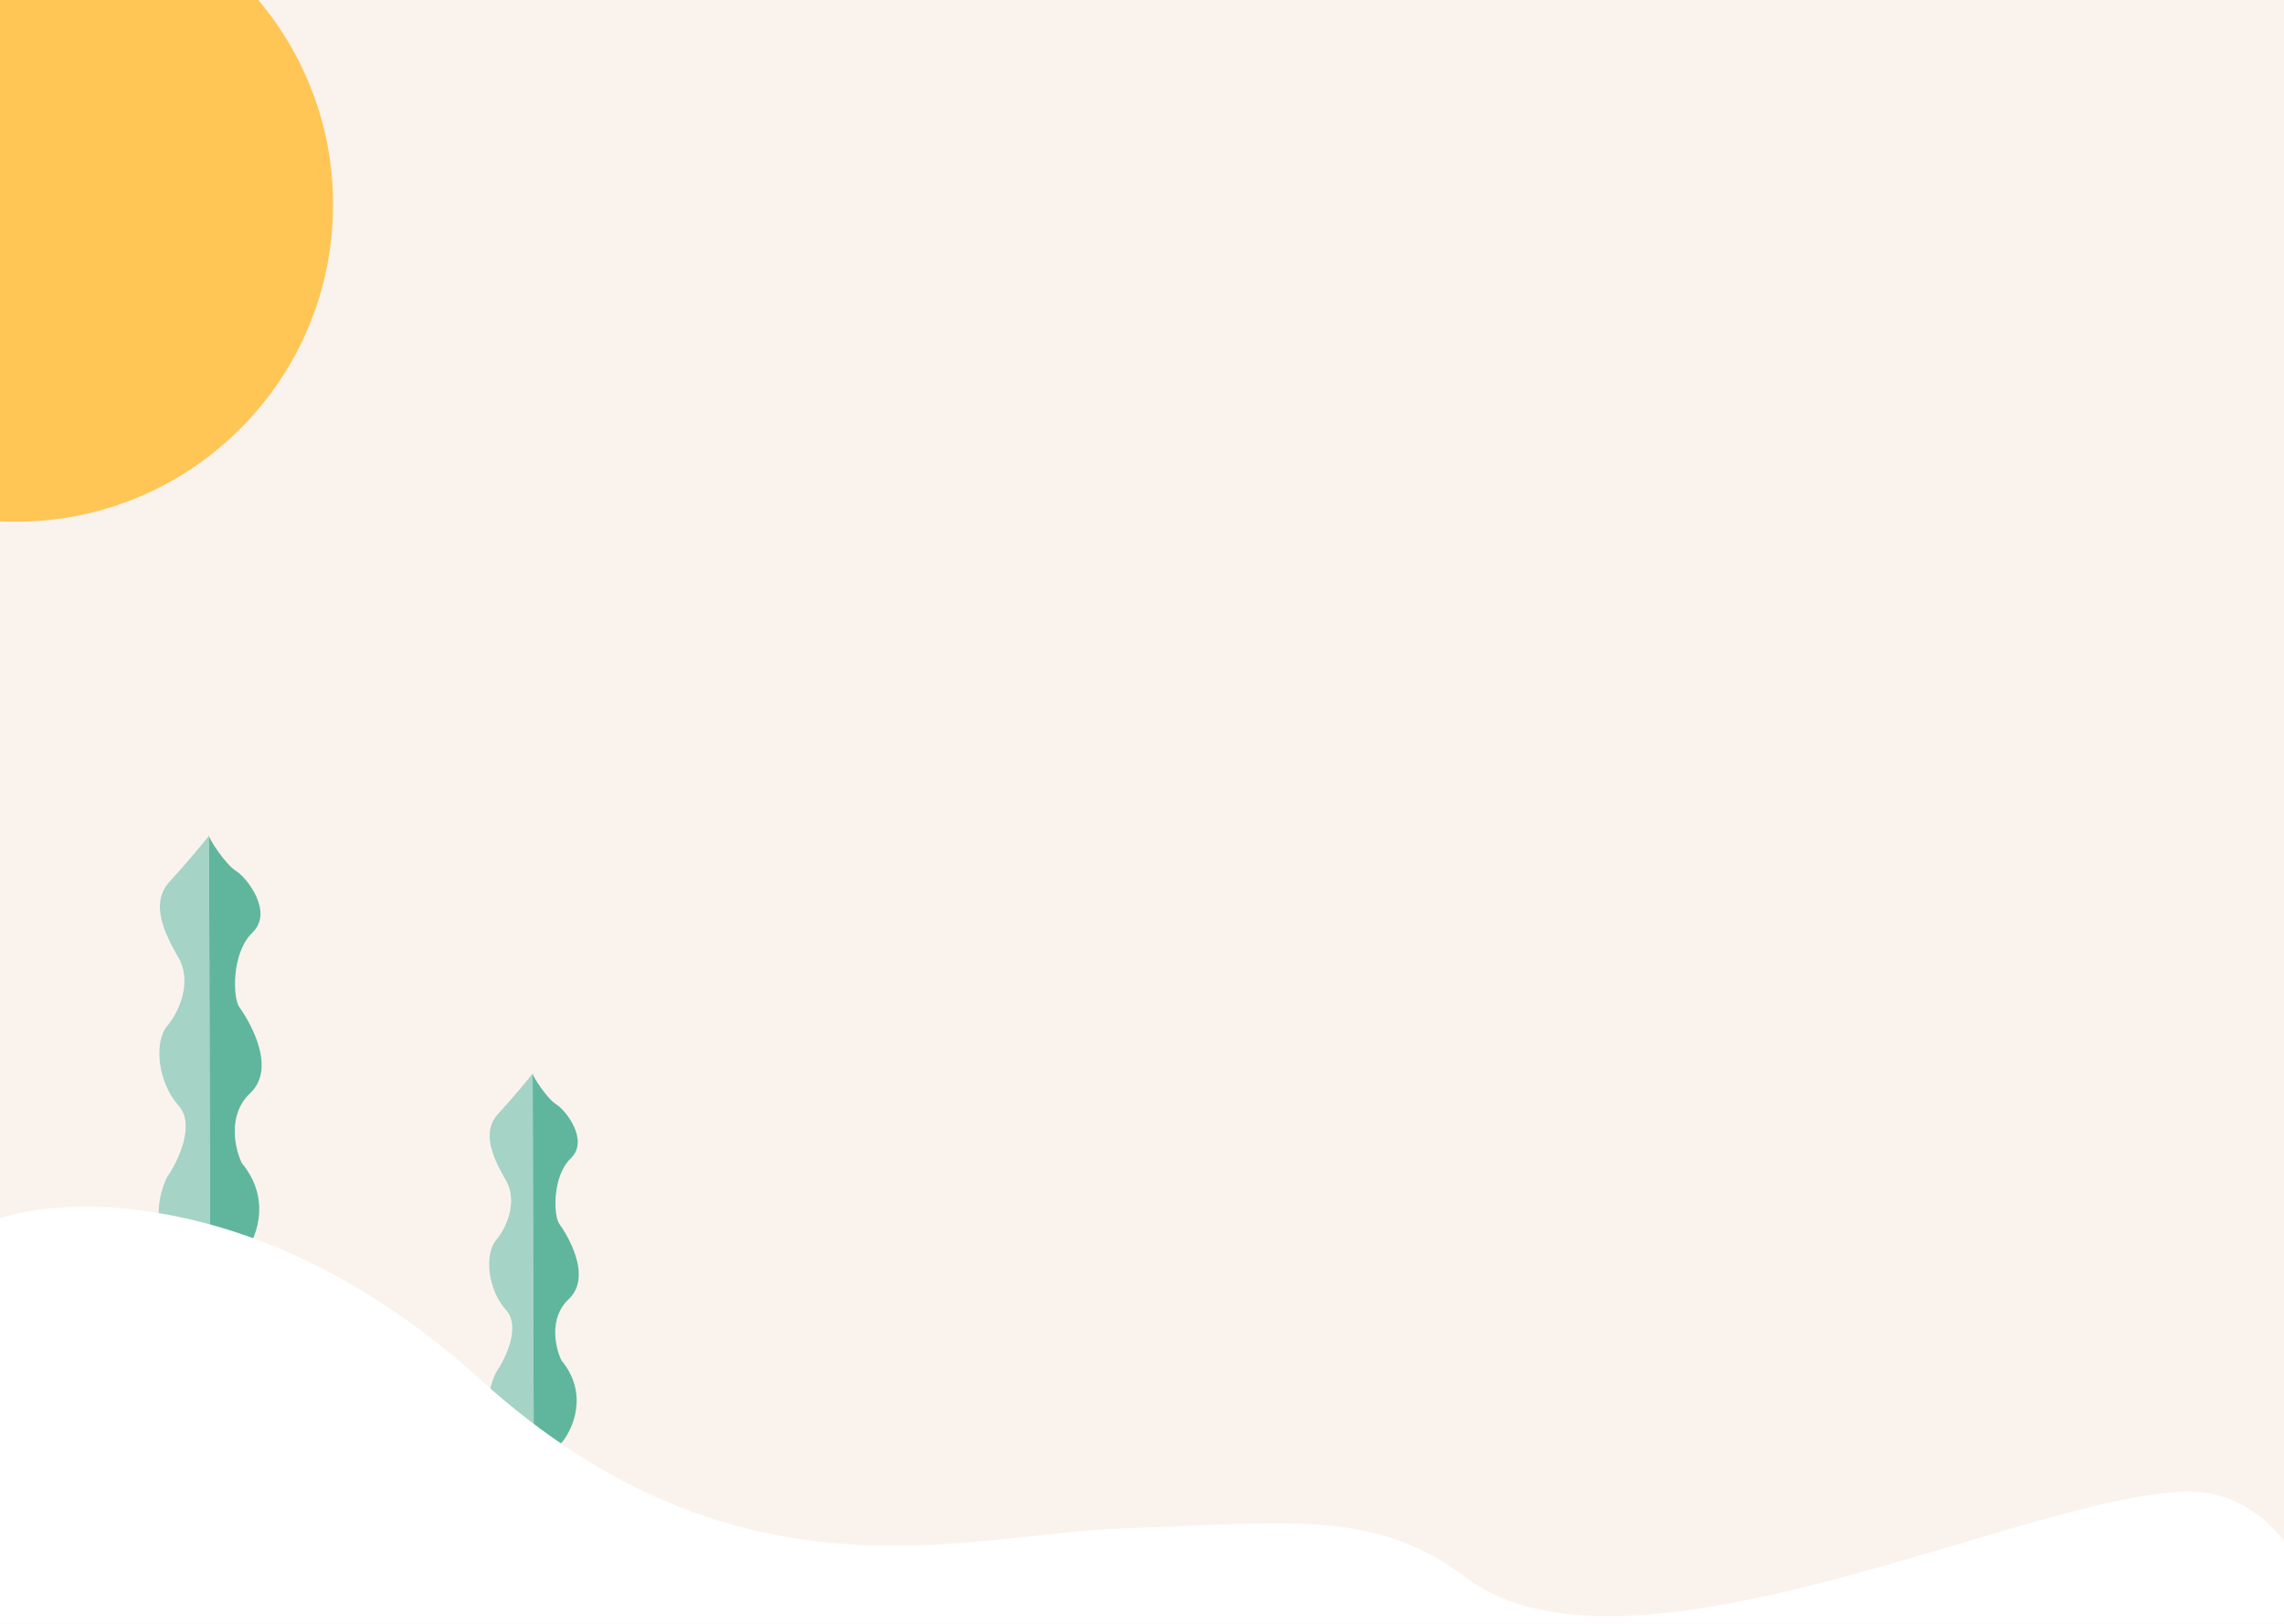
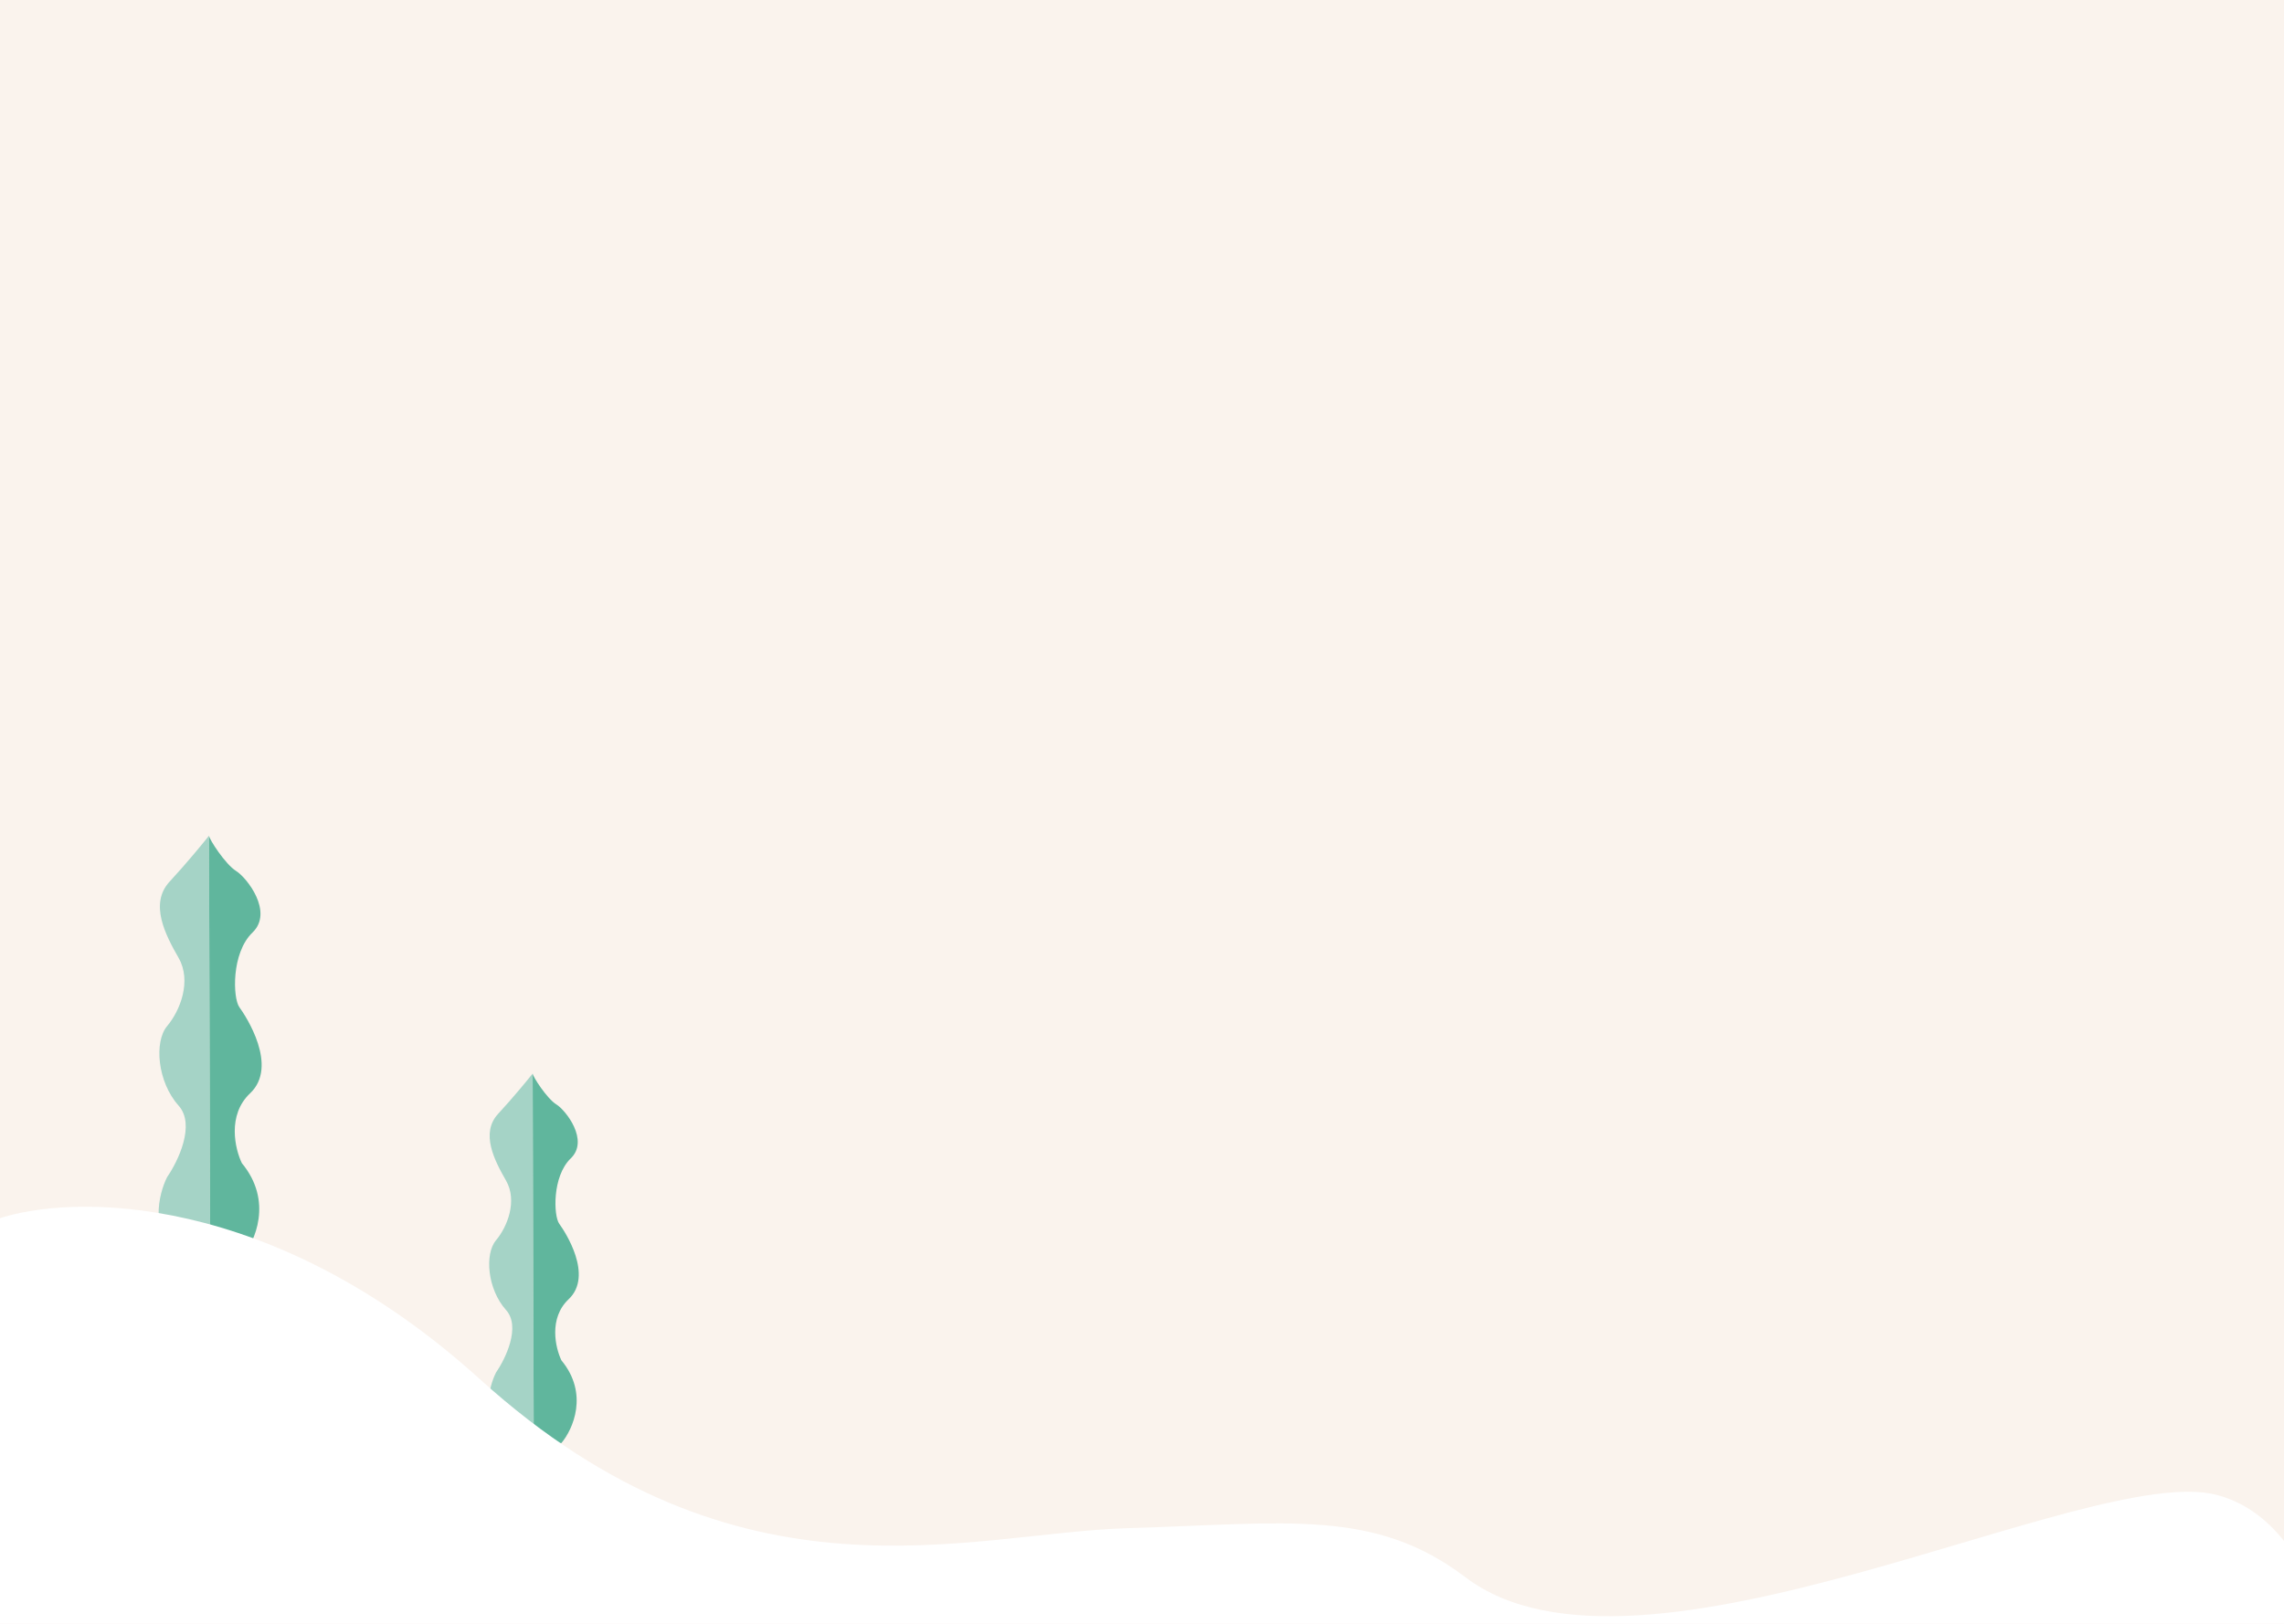
<svg xmlns="http://www.w3.org/2000/svg" width="1440" height="1024" viewBox="0 0 1440 1024" fill="none">
  <g clip-path="url(#clip0_10304_16065)">
    <rect width="1440" height="1024" fill="#FAF3ED" />
    <path d="M131.771 527C127.803 532.003 117.28 544.802 106.93 555.981C93.993 569.953 104.343 589.619 112.623 604.109C120.903 618.599 113.654 637.23 105.374 647.062C97.094 656.895 99.171 682.253 112.623 697.261C123.384 709.267 112.274 732.279 105.374 742.284C100.027 752.807 93.99 777.682 112.623 793H132.547L131.771 527.004L131.771 527Z" fill="#A5D3C6" />
    <path d="M152.471 793C160.751 783.167 172.343 757.499 152.471 733.486C148.158 724.516 143.155 703.16 157.646 689.498C175.759 672.42 155.058 640.852 150.918 635.16C146.778 629.467 145.743 601.004 159.198 588.066C172.654 575.128 155.576 553.393 148.848 549.253C142.124 545.115 131.783 529.089 131.771 527.004L132.547 793H152.471Z" fill="#60B69D" />
    <path d="M335.829 677C332.354 681.382 323.137 692.594 314.07 702.385C302.738 714.625 311.804 731.85 319.057 744.543C326.31 757.235 319.96 773.554 312.707 782.167C305.454 790.78 307.274 812.992 319.057 826.138C328.483 836.655 318.751 856.812 312.707 865.576C308.023 874.793 302.736 896.582 319.057 910H336.509L335.829 677.003L335.829 677Z" fill="#A5D3C6" />
    <path d="M353.961 910C361.214 901.387 371.368 878.903 353.961 857.87C350.184 850.012 345.802 831.306 358.494 819.339C374.36 804.379 356.228 776.728 352.601 771.741C348.975 766.755 348.068 741.823 359.854 730.49C371.64 719.158 356.681 700.119 350.788 696.492C344.898 692.868 335.84 678.83 335.829 677.003L336.509 910H353.961Z" fill="#60B69D" />
-     <rect x="-190" y="-71" width="400" height="400" rx="200" fill="#FFC655" />
    <path d="M302.5 869.694C171.3 750.894 45.167 752.86 -1.5 768.694L-38 1169.2L1478 1104.2C1478 1057.36 1461.9 959.495 1397.5 942.695C1317 921.695 1033.5 1077.7 924 994.695C866.532 951.135 812 960.695 711 963.695C610 966.695 466.5 1018.19 302.5 869.694Z" fill="white" />
  </g>
  <defs>
    <clipPath id="clip0_10304_16065">
      <rect width="1440" height="1024" fill="white" />
    </clipPath>
  </defs>
</svg>
